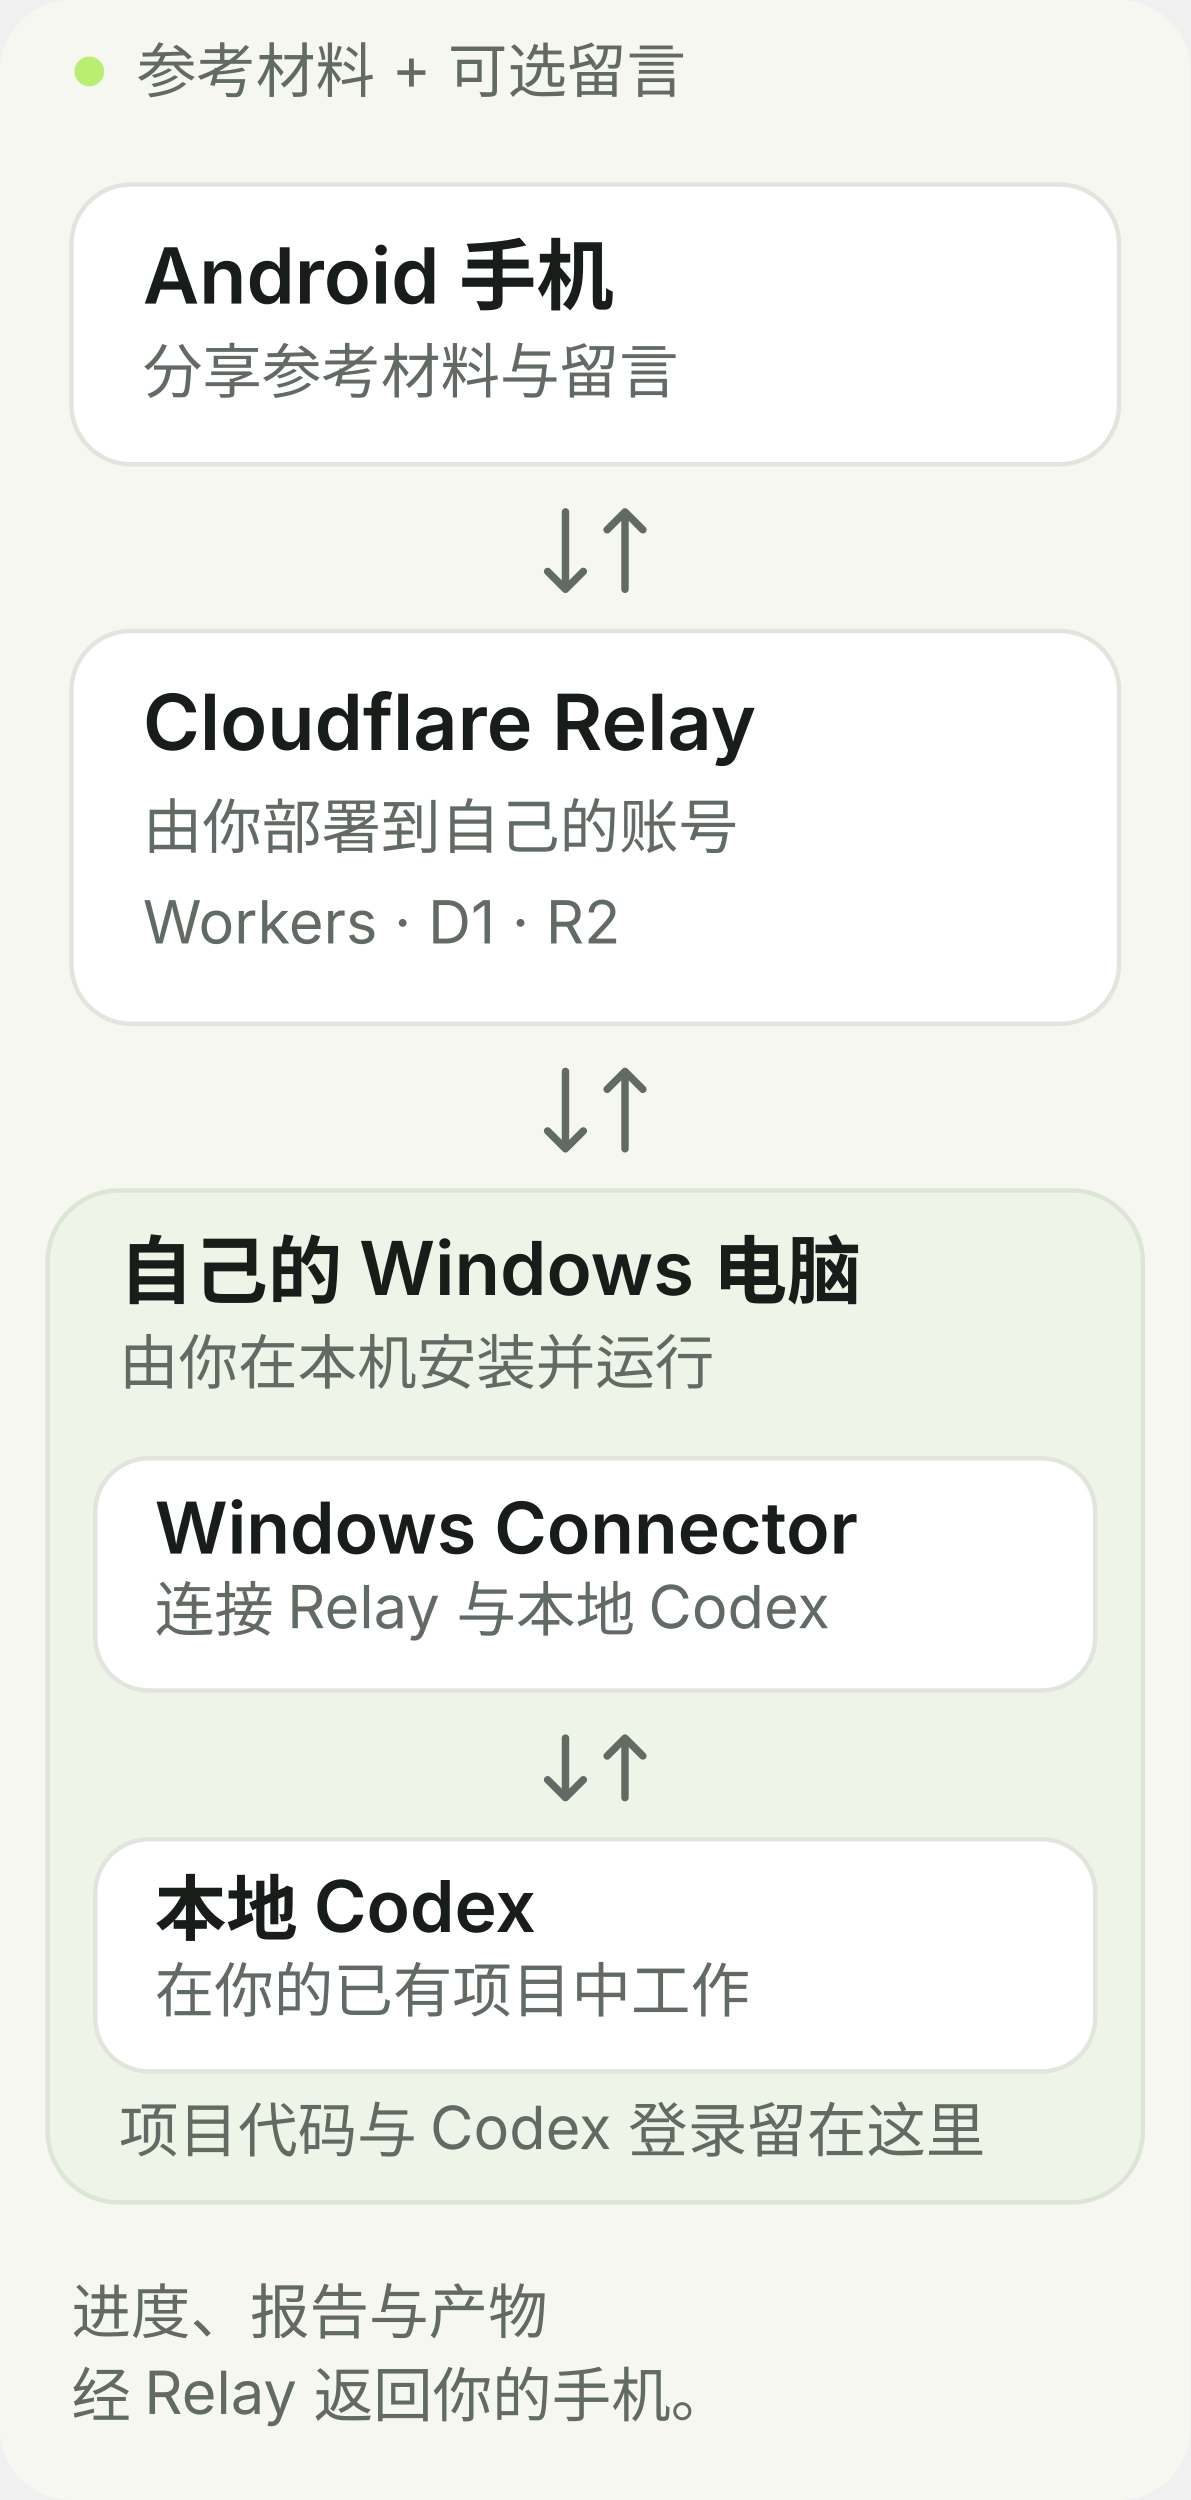
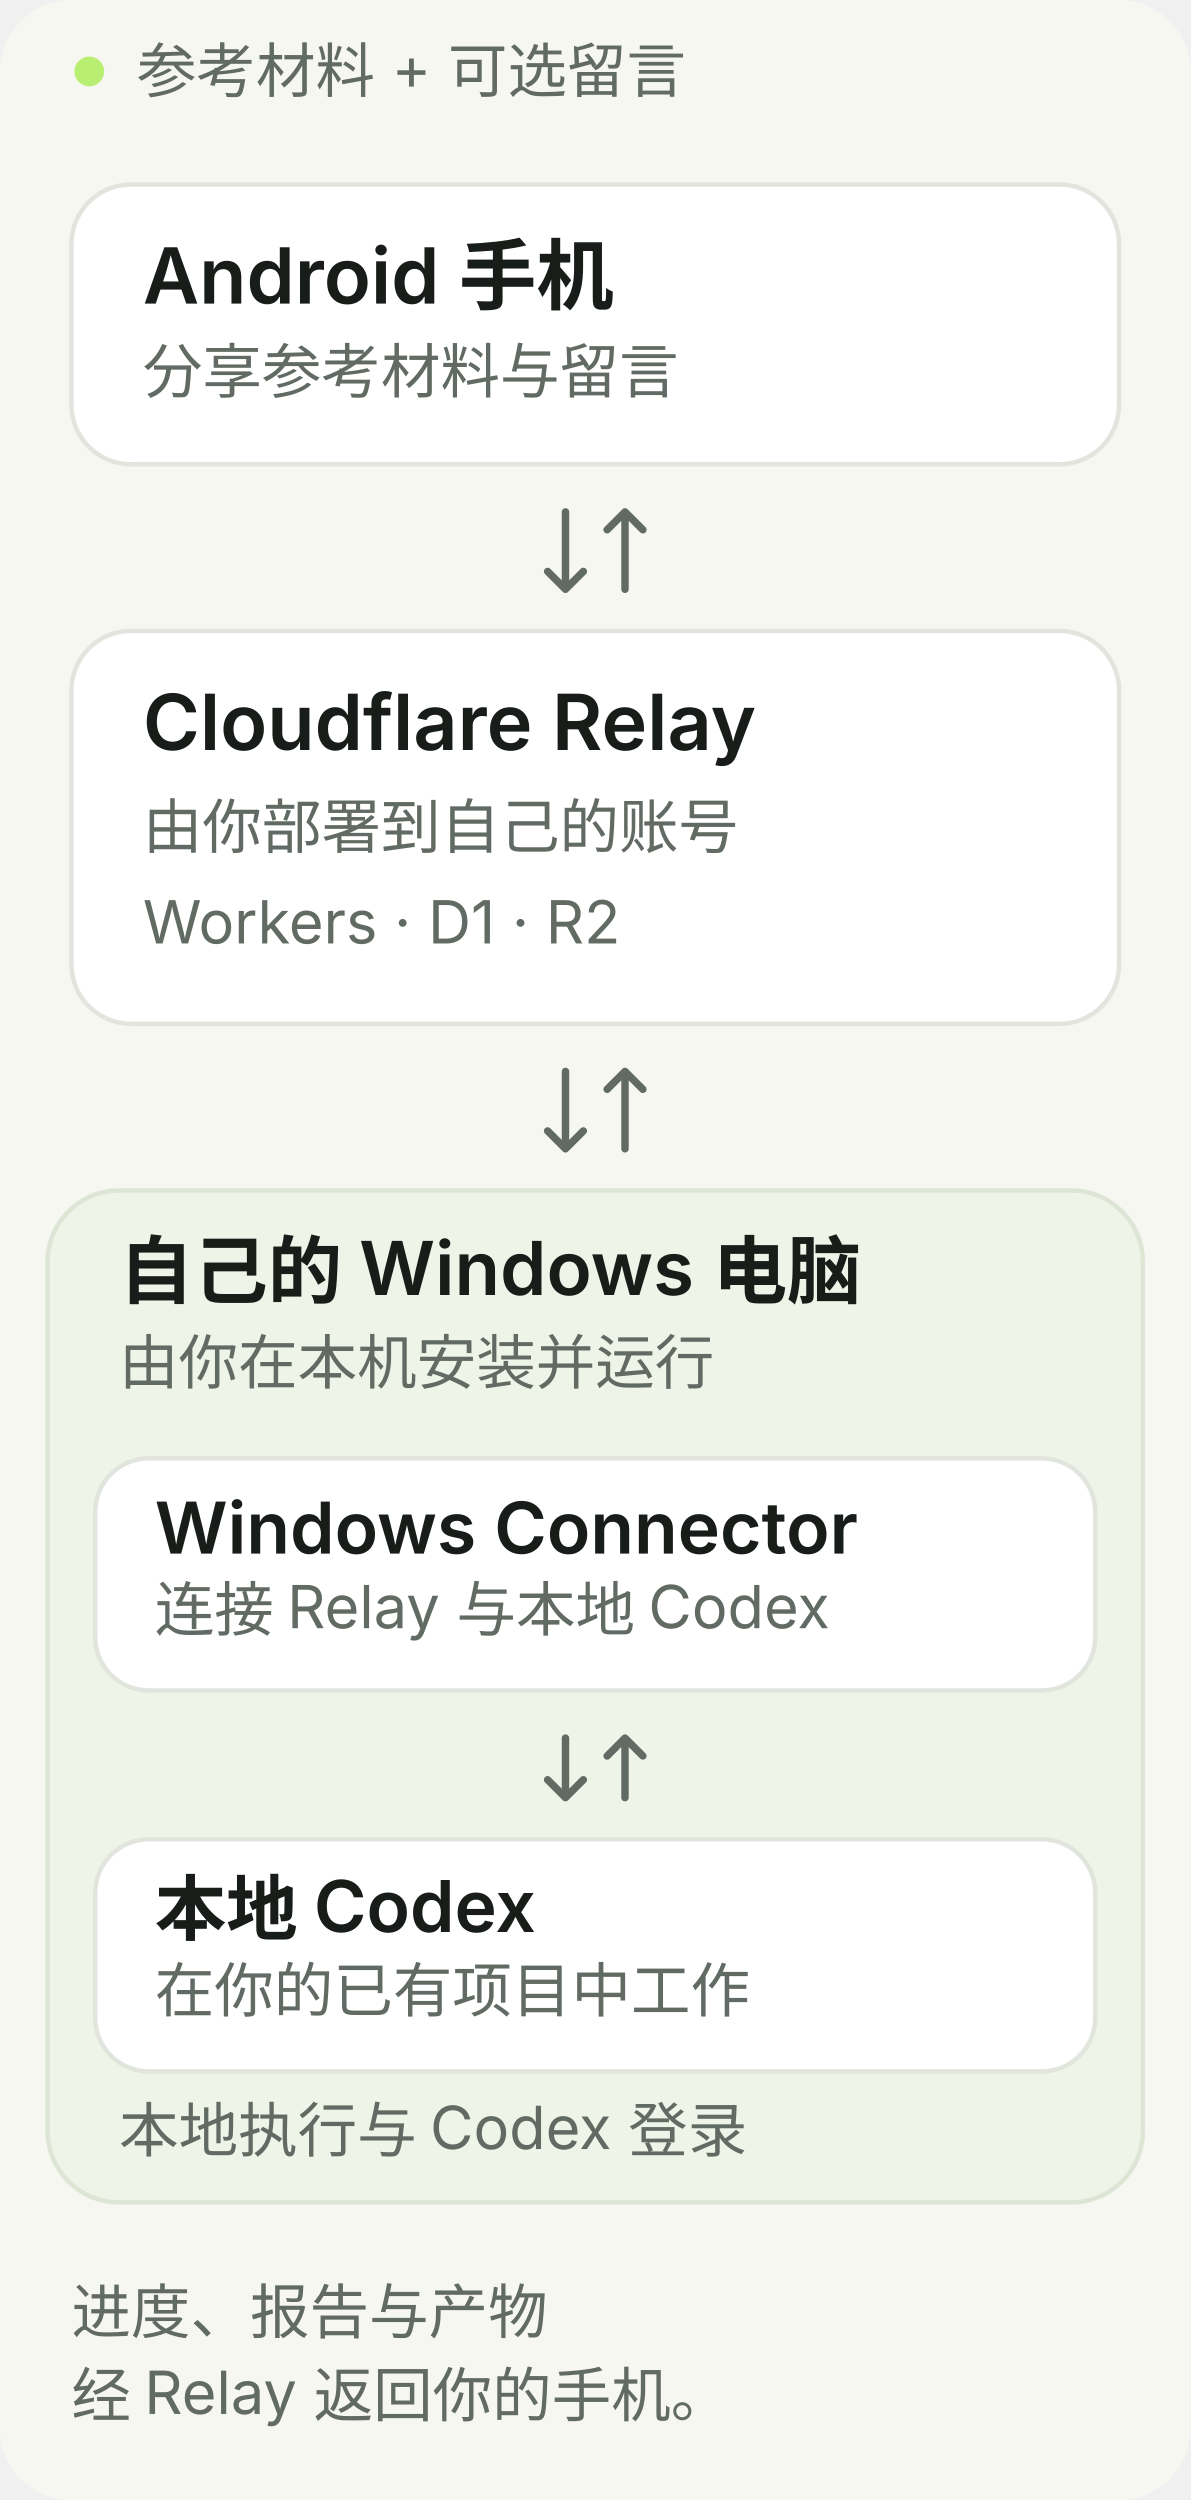
<svg xmlns="http://www.w3.org/2000/svg" width="400" height="840" viewBox="0 0 400 840" role="img" aria-labelledby="title description" lang="zh">
  <rect width="400" height="840" rx="24" fill="#F7F7F2" />
  <g font-family="system-ui, -apple-system, Segoe UI, PingFang SC, Microsoft YaHei, sans-serif">
    <circle cx="30" cy="24" r="5" fill="#B8EF73" />
    <text x="46" y="31" font-size="20" fill="#616A63">参考材料 + 可选留言</text>
    <rect id="phone-card" x="24" y="62" width="352" height="94" rx="20" fill="#FFFFFF" stroke="#E1E5DD" stroke-width="1.5" />
    <text data-box="phone-card" x="48" y="102" font-size="26" font-weight="600" fill="#191D1A">Android 手机</text>
    <text data-box="phone-card" x="48" y="132" font-size="20" fill="#616A63">分享参考材料与留言</text>
    <rect id="relay-card" x="24" y="212" width="352" height="132" rx="20" fill="#FFFFFF" stroke="#E1E5DD" stroke-width="1.5" />
    <text data-box="relay-card" x="48" y="252" font-size="26" font-weight="600" fill="#191D1A">Cloudflare Relay</text>
    <text data-box="relay-card" x="48" y="285" font-size="20" fill="#616A63">由你部署到自己的账号</text>
    <text data-box="relay-card" x="48" y="317" font-size="20" fill="#616A63">Workers · D1 · R2</text>
    <rect id="computer-group" x="16" y="400" width="368" height="340" rx="24" fill="#EFF4E8" stroke="#DDE5D4" stroke-width="1.5" />
    <text data-box="computer-group" x="40" y="436" font-size="25" font-weight="600" fill="#191D1A">自己的 Windows 电脑</text>
    <text data-box="computer-group" x="40" y="465" font-size="20" fill="#616A63">由你在本机安装并运行</text>
    <rect id="connector-card" x="32" y="490" width="336" height="78" rx="18" fill="#FFFFFF" stroke="#E1E5DD" stroke-width="1.5" />
    <text data-box="connector-card" x="52" y="522" font-size="24" font-weight="600" fill="#191D1A">Windows Connector</text>
    <text data-box="connector-card" x="52" y="548" font-size="20" fill="#616A63">连接 Relay 与本地 Codex</text>
    <rect id="codex-card" x="32" y="618" width="336" height="78" rx="18" fill="#FFFFFF" stroke="#E1E5DD" stroke-width="1.5" />
    <text data-box="codex-card" x="52" y="650" font-size="24" font-weight="600" fill="#191D1A">本地 Codex</text>
    <text data-box="codex-card" x="52" y="676" font-size="20" fill="#616A63">在你的已有项目中工作</text>
-     <text data-box="computer-group" x="40" y="723" font-size="20" fill="#616A63">项目代码与 Codex 登录留在这里</text>
+     <text data-box="computer-group" x="40" y="723" font-size="20" fill="#616A63">本地执行与 Codex 登录</text>
    <g fill="none" stroke="#616A63" stroke-width="2.5" stroke-linecap="round" stroke-linejoin="round" aria-hidden="true">
      <path d="M190 172V198 M184 192L190 198L196 192 M210 198V172 M204 178L210 172L216 178" />
      <path d="M190 360V386 M184 380L190 386L196 380 M210 386V360 M204 366L210 360L216 366" />
      <path d="M190 584V604 M184 598L190 604L196 598 M210 604V584 M204 590L210 584L216 590" />
    </g>
    <text x="24" y="784" font-size="20" fill="#616A63">进度、报告与产物</text>
    <text x="24" y="812" font-size="20" fill="#616A63">经 Relay 返回你的手机。</text>
  </g>
</svg>
